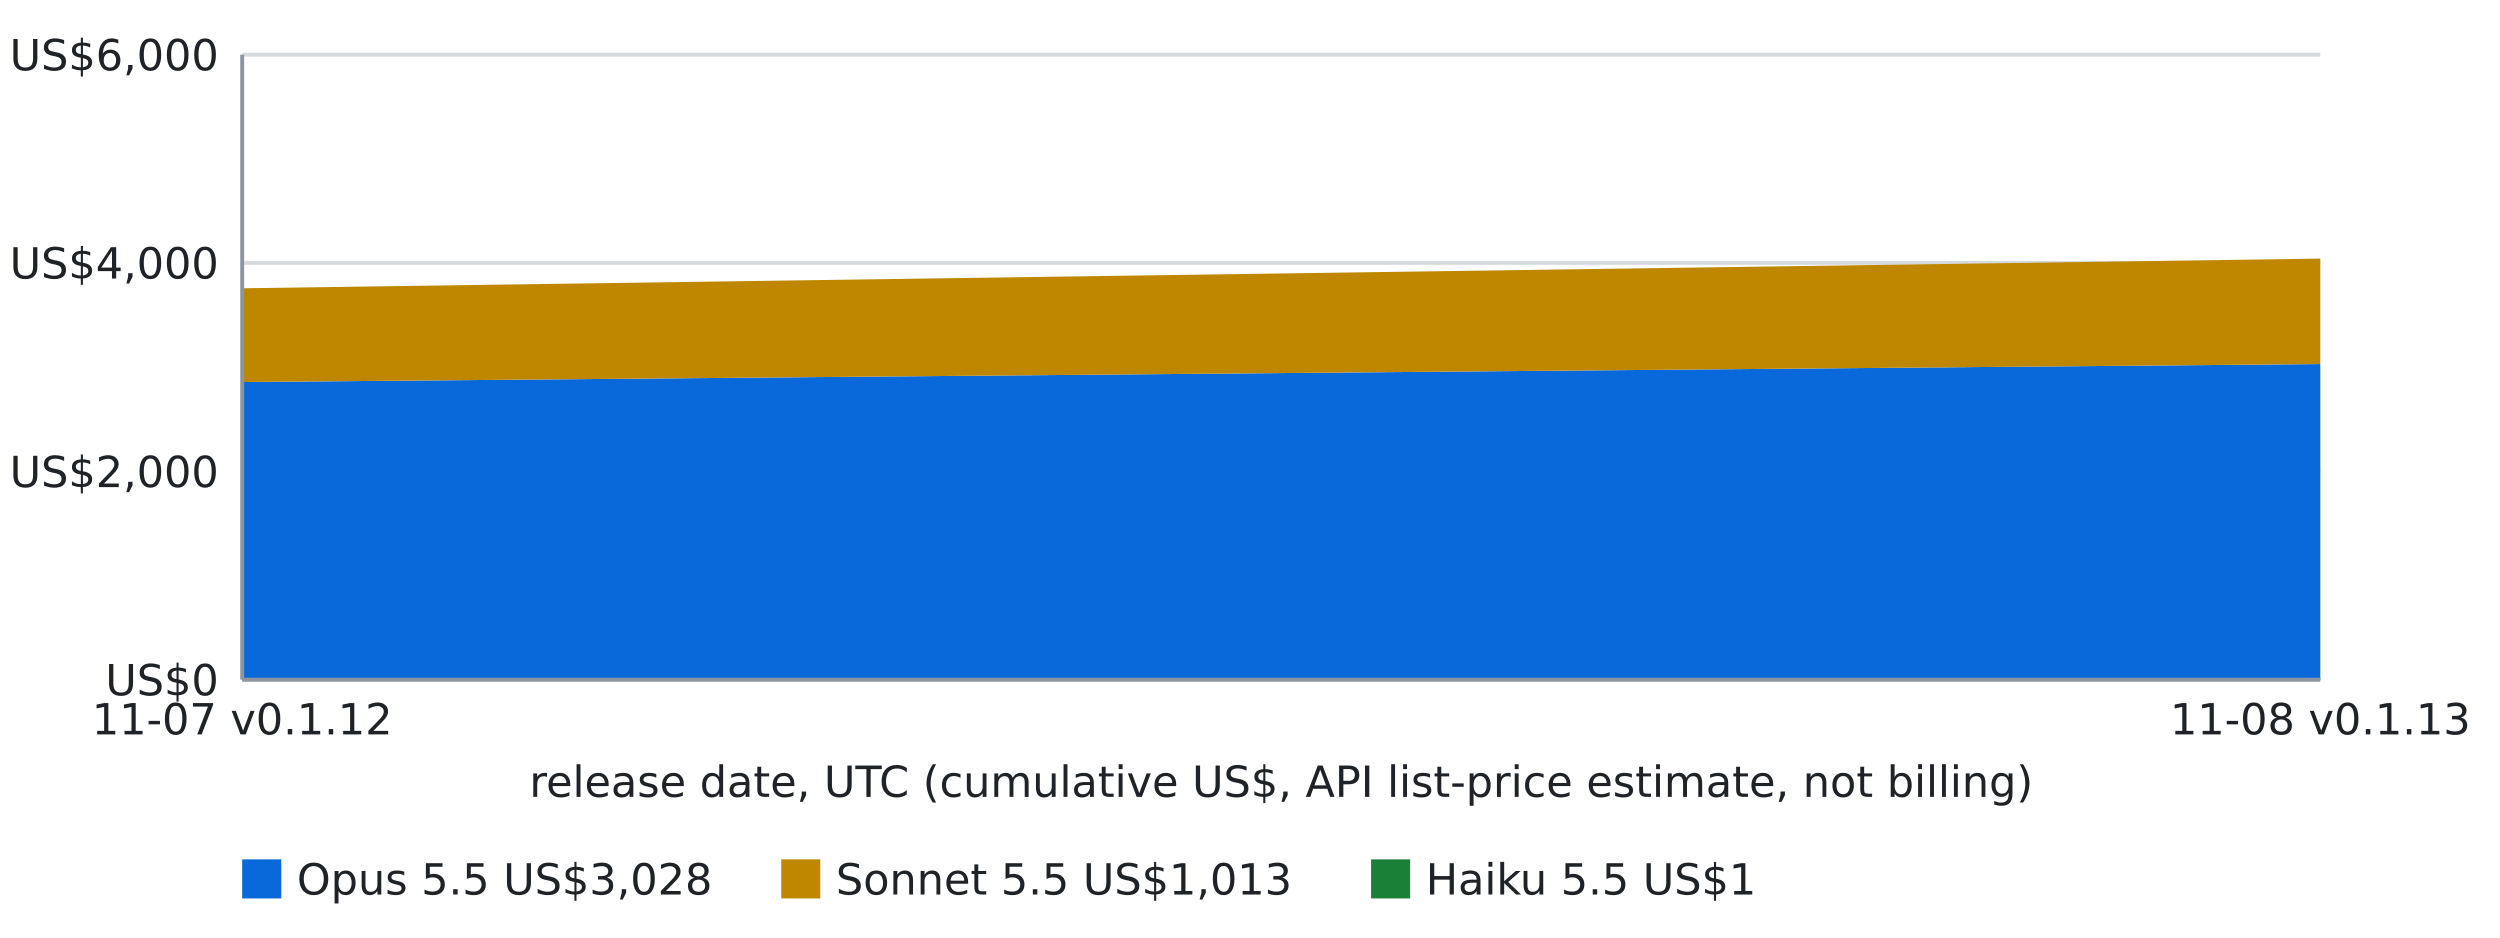
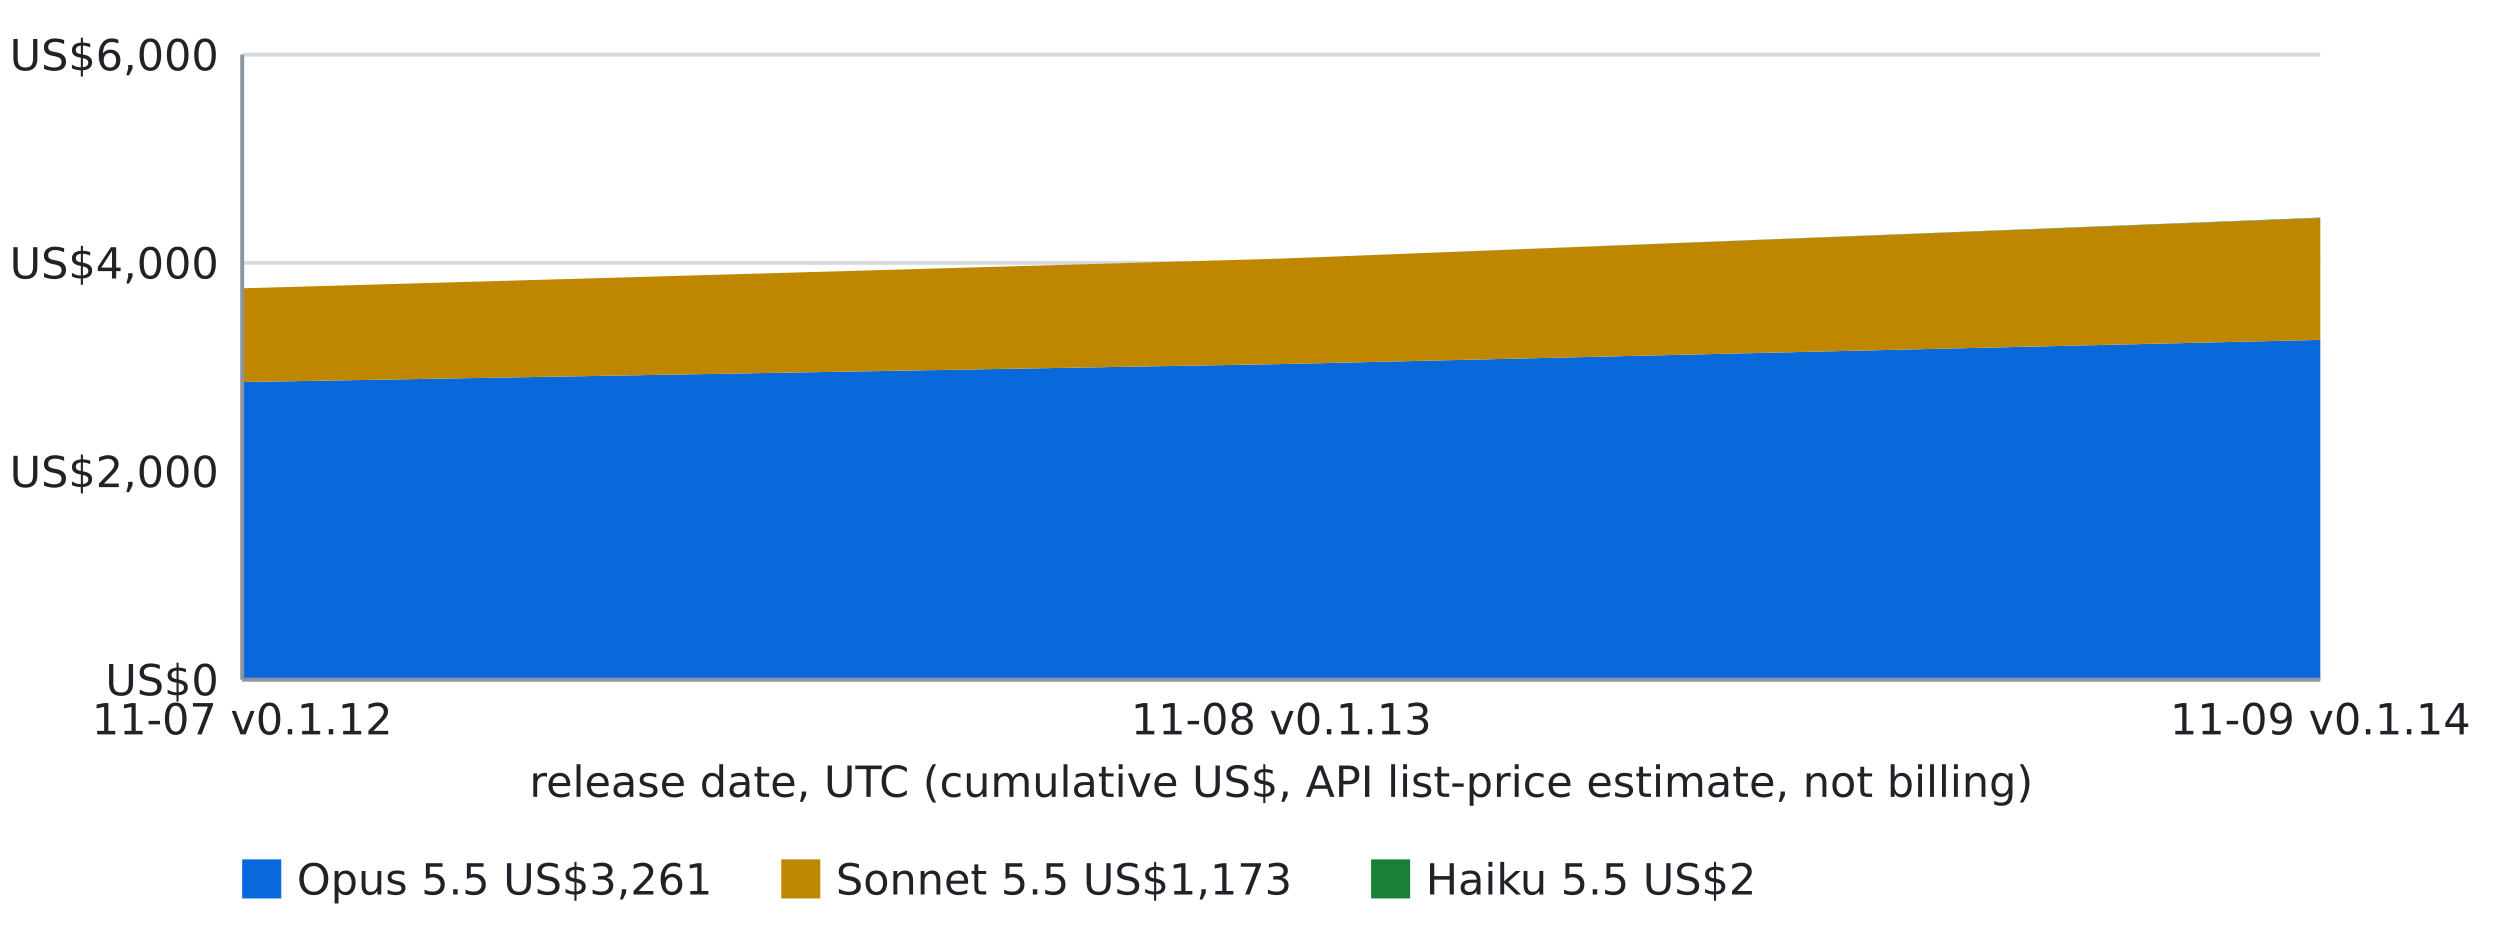
- <svg xmlns="http://www.w3.org/2000/svg" width="640" height="240" viewBox="0 0 640 240" role="img" aria-label="Cumulative build cost, API list-price estimate, not billing: 2026-11-07 v0.1.12 US$3,758; 2026-11-08 v0.1.13 US$4,042">
+ <svg xmlns="http://www.w3.org/2000/svg" width="640" height="240" viewBox="0 0 640 240" role="img" aria-label="Cumulative build cost, API list-price estimate, not billing: 2026-11-07 v0.1.12 US$3,758; 2026-11-08 v0.1.13 US$4,042; 2026-11-09 v0.1.14 US$4,436">
  <style>text{fill:#1f2328;font:11px Verdana,DejaVu Sans,sans-serif;font-variant-numeric:tabular-nums}.ax{stroke:#8c959f;stroke-width:1}.gr{stroke:#8c959f;stroke-opacity:.35;stroke-width:1}@media (prefers-color-scheme:dark){text{fill:#e6edf3}}.s0{fill:#0969da}.s1{fill:#bf8700}.s2{fill:#1a7f37}.s3{fill:#cf222e}.s4{fill:#8250df}.s5{fill:#6e7781}@media (prefers-color-scheme:dark){.s0{fill:#388bfd}.s1{fill:#d29922}.s2{fill:#3fb950}.s3{fill:#f85149}.s4{fill:#a371f7}.s5{fill:#8b949e}}</style>
  <line class="gr" x1="62" y1="174.0" x2="594" y2="174.0" />
  <text x="56" y="178.0" text-anchor="end">US$0</text>
  <line class="gr" x1="62" y1="120.7" x2="594" y2="120.7" />
  <text x="56" y="124.7" text-anchor="end">US$2,000</text>
  <line class="gr" x1="62" y1="67.3" x2="594" y2="67.3" />
  <text x="56" y="71.3" text-anchor="end">US$4,000</text>
  <line class="gr" x1="62" y1="14.0" x2="594" y2="14.0" />
  <text x="56" y="18.0" text-anchor="end">US$6,000</text>
-   <polygon points="62.0,97.8 594.0,93.2 594.0,174.0 62.0,174.0" class="s0" />
-   <polygon points="62.0,73.8 594.0,66.2 594.0,93.2 62.0,97.8" class="s1" />
-   <polygon points="62.0,73.8 594.0,66.2 594.0,66.2 62.0,73.8" class="s2" />
+   <polygon points="62.0,97.8 328.0,93.2 594.0,87.0 594.0,174.0 328.0,174.0 62.0,174.0" class="s0" />
+   <polygon points="62.0,73.8 328.0,66.2 594.0,55.8 594.0,87.0 328.0,93.2 62.0,97.8" class="s1" />
+   <polygon points="62.0,73.8 328.0,66.2 594.0,55.7 594.0,55.8 328.0,66.2 62.0,73.8" class="s2" />
  <line class="ax" x1="62" y1="14" x2="62" y2="174" />
  <line class="ax" x1="62" y1="174" x2="594" y2="174" />
  <text x="62.0" y="188" text-anchor="middle">11-07 v0.1.12</text>
-   <text x="594.0" y="188" text-anchor="middle">11-08 v0.1.13</text>
+   <text x="328.0" y="188" text-anchor="middle">11-08 v0.1.13</text>
+   <text x="594.0" y="188" text-anchor="middle">11-09 v0.1.14</text>
  <text x="328" y="204" text-anchor="middle">release date, UTC (cumulative US$, API list-price estimate, not billing)</text>
  <rect x="62" y="220" width="10" height="10" class="s0" />
-   <text x="76" y="229">Opus 5.5 US$3,028</text>
+   <text x="76" y="229">Opus 5.5 US$3,261</text>
  <rect x="200" y="220" width="10" height="10" class="s1" />
-   <text x="214" y="229">Sonnet 5.5 US$1,013</text>
+   <text x="214" y="229">Sonnet 5.5 US$1,173</text>
  <rect x="351" y="220" width="10" height="10" class="s2" />
-   <text x="365" y="229">Haiku 5.5 US$1</text>
+   <text x="365" y="229">Haiku 5.5 US$2</text>
</svg>
